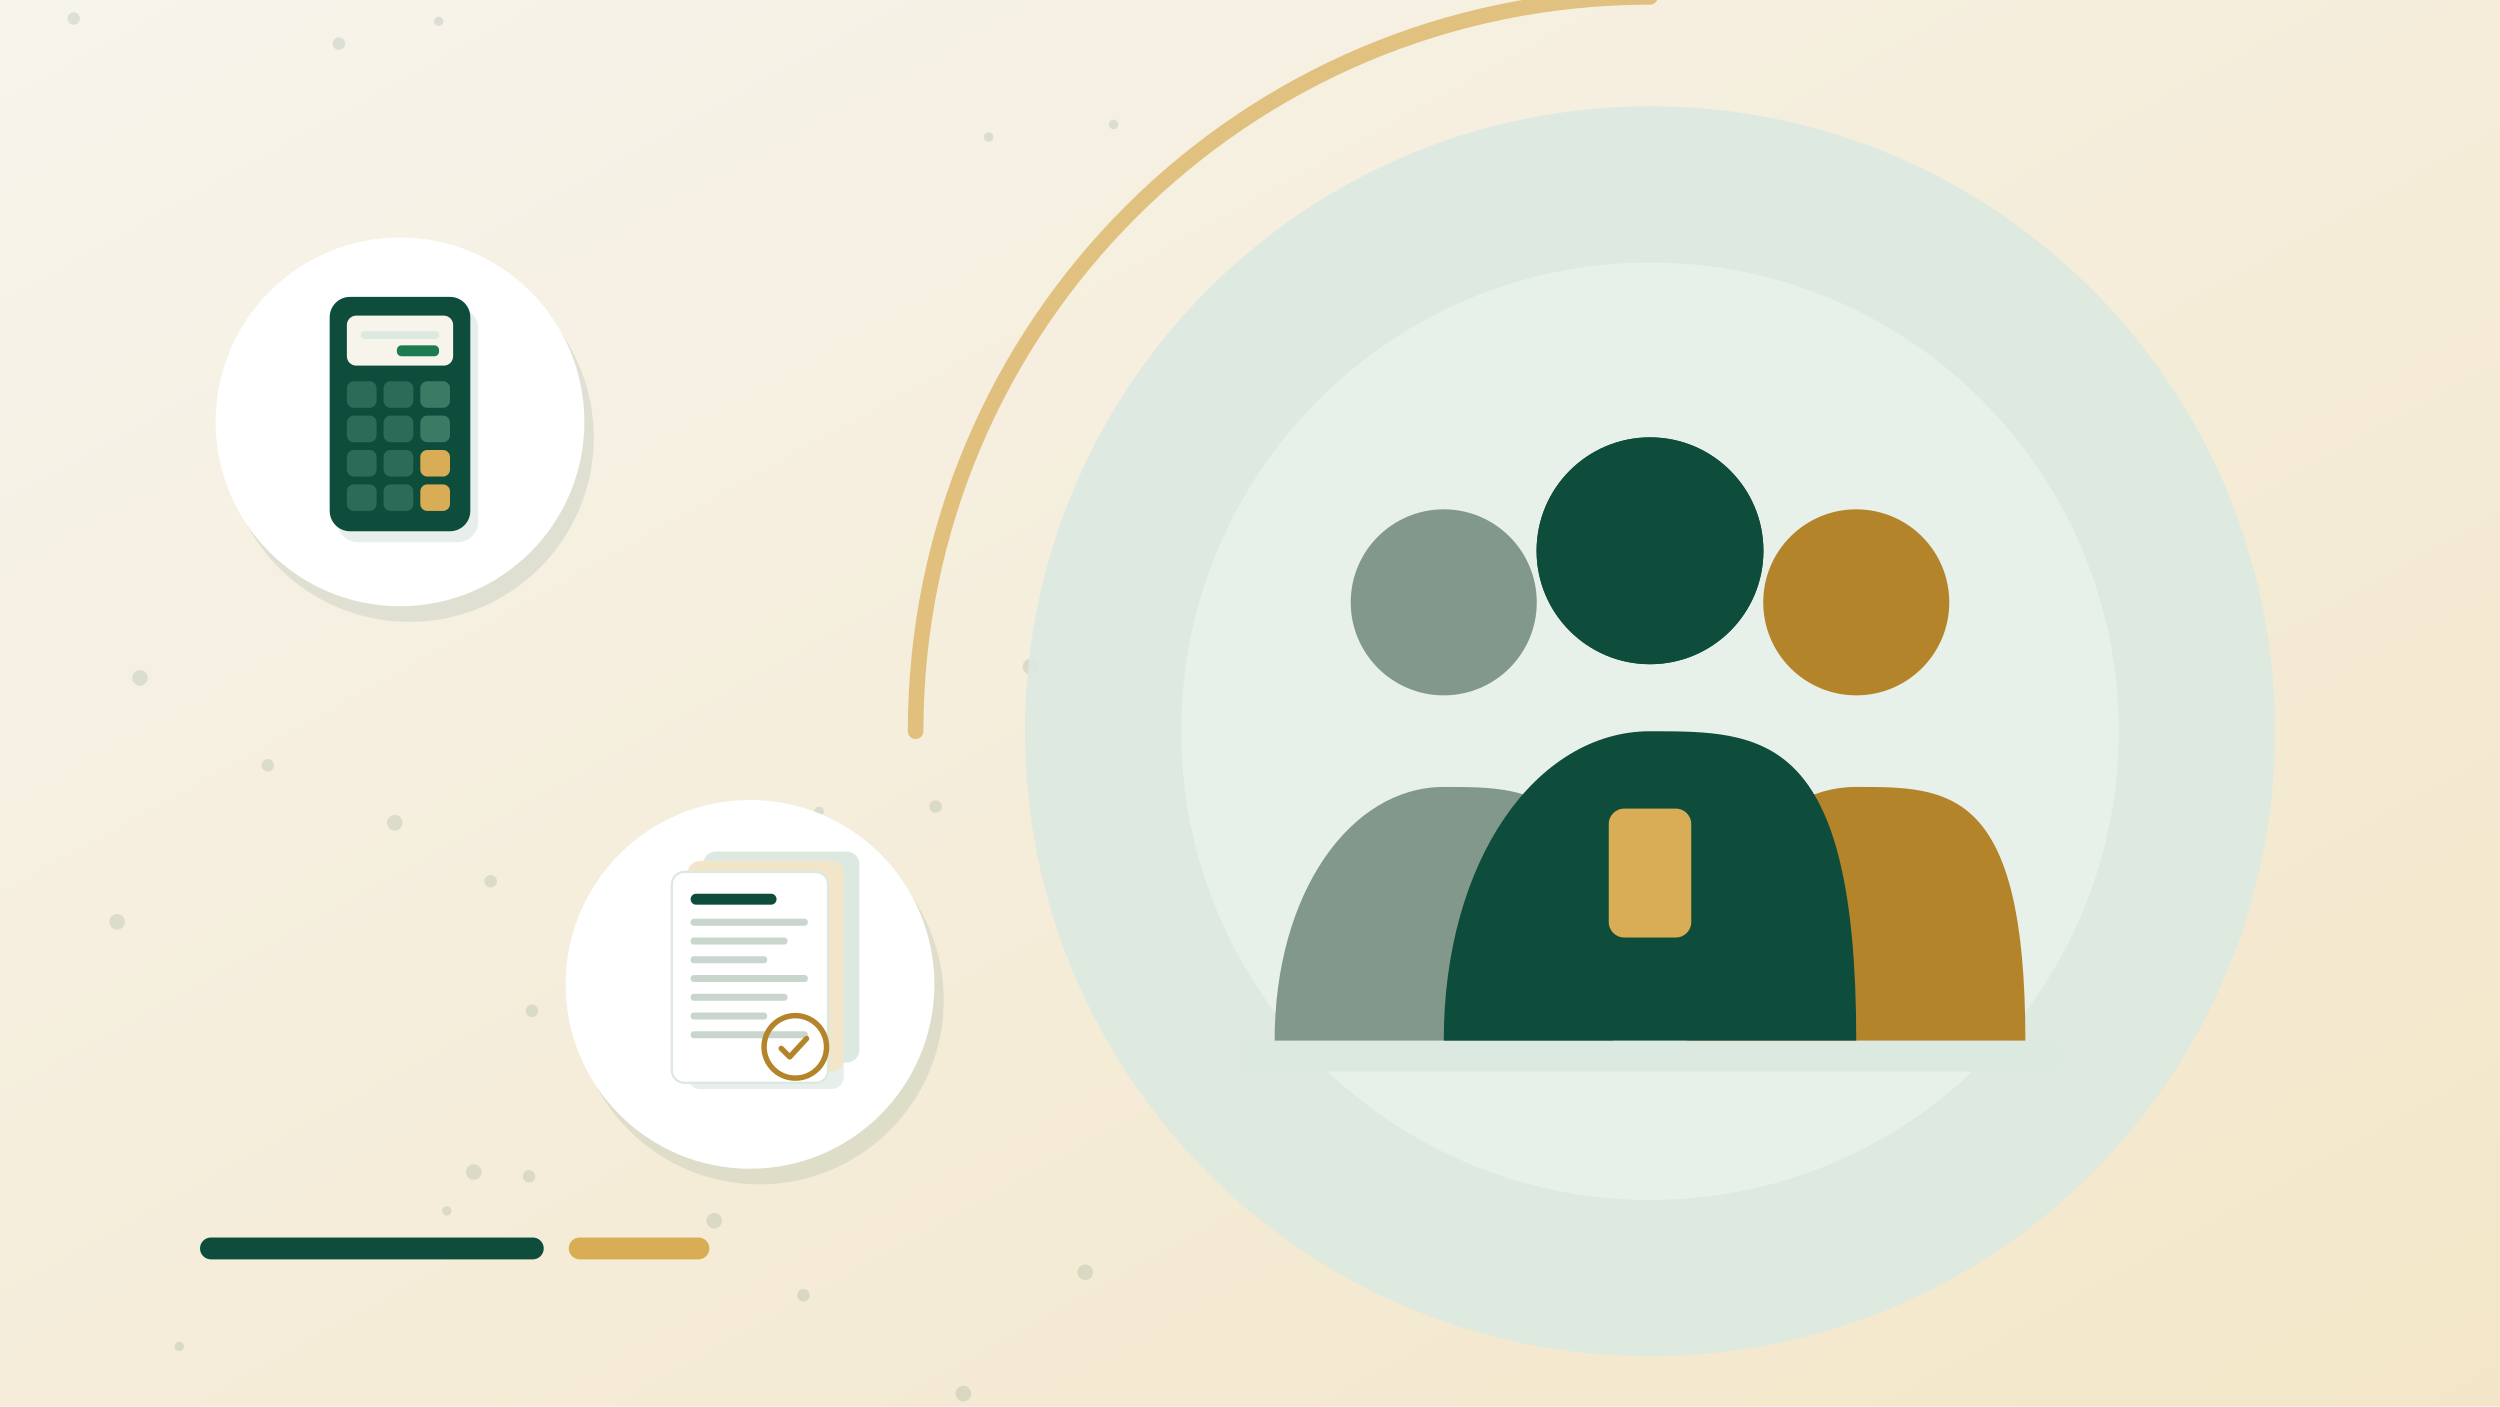
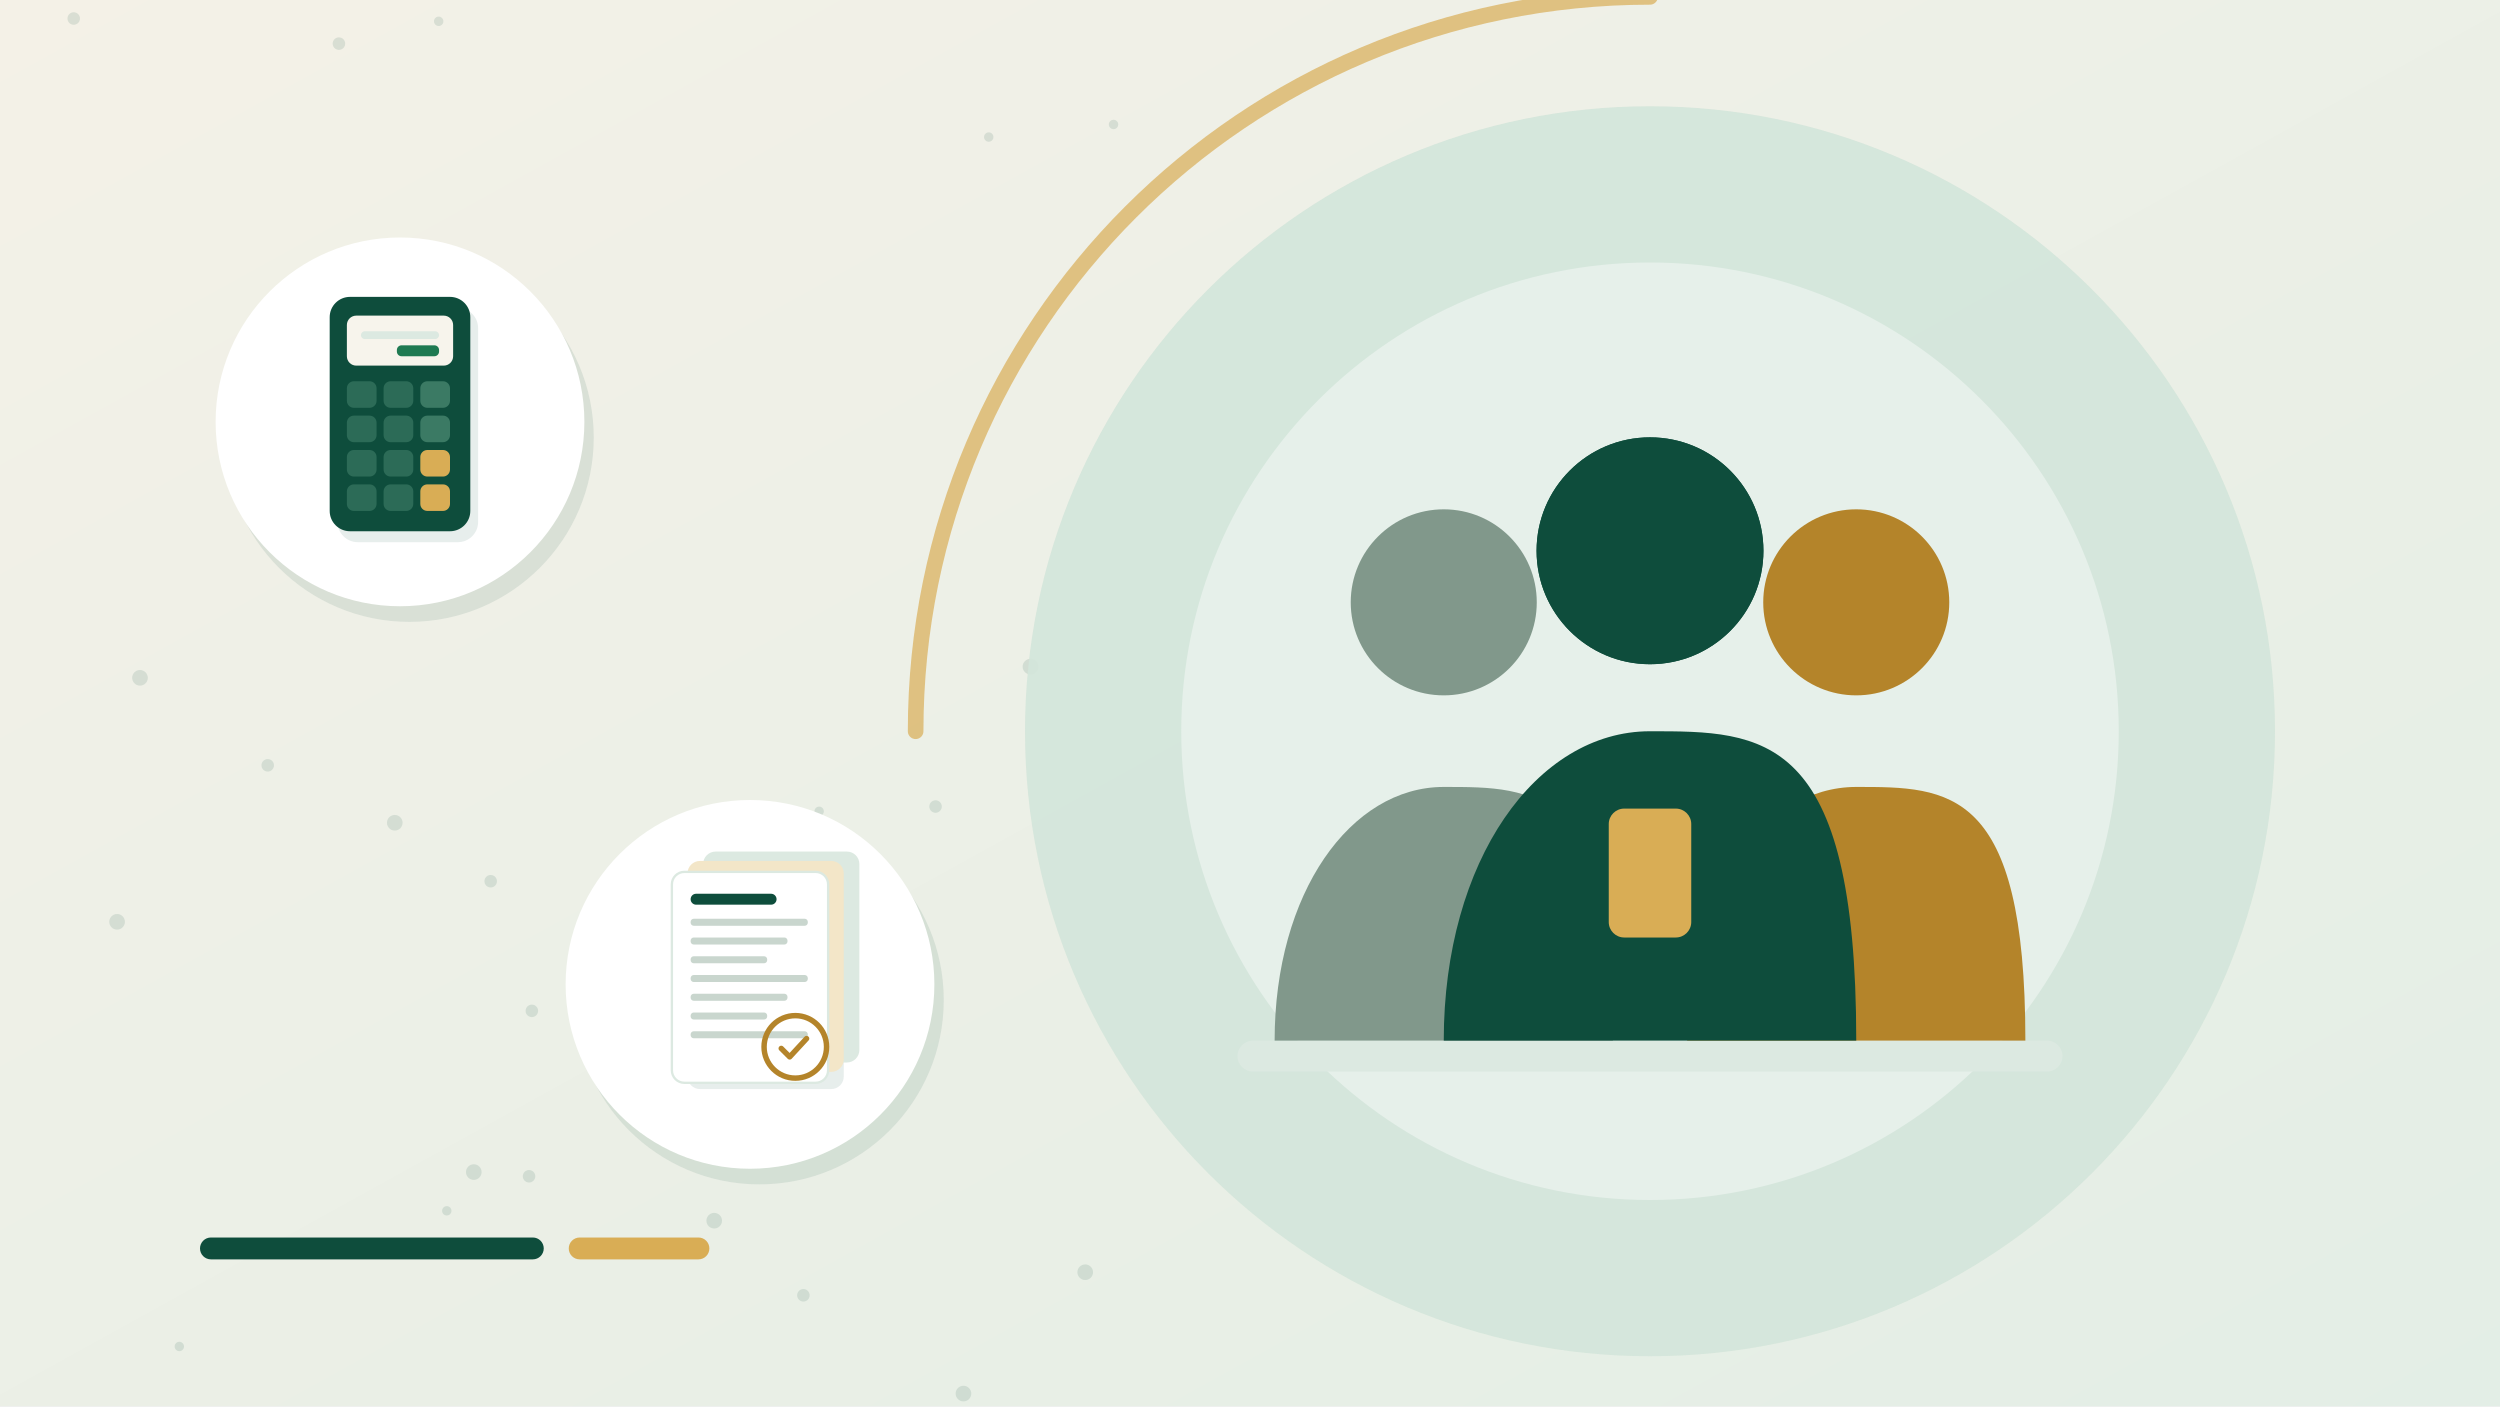
<svg xmlns="http://www.w3.org/2000/svg" viewBox="0 0 1600 900" width="1600" height="900">
  <defs>
    <linearGradient id="bg" x1="0" y1="0" x2="1" y2="1">
-       <stop offset="0" stop-color="#F7F4EC" />
-       <stop offset="1" stop-color="#F3E6C8" />
+       <stop offset="0" stop-color="#F4F1E7" />
+       <stop offset="1" stop-color="#E3EEE6" />
    </linearGradient>
  </defs>
  <rect x="0" y="0" width="1600" height="900" rx="0" fill="url(#bg)" />
  <circle cx="171.335" cy="489.806" r="4" fill="#0E4D3C" opacity=".12" />
  <circle cx="659.48" cy="426.648" r="5" fill="#0E4D3C" opacity=".12" />
  <circle cx="47.181" cy="11.851" r="4" fill="#0E4D3C" opacity=".12" />
  <circle cx="186.735" cy="210.898" r="5" fill="#0E4D3C" opacity=".12" />
  <circle cx="338.59" cy="752.815" r="4" fill="#0E4D3C" opacity=".12" />
  <circle cx="285.937" cy="774.92" r="3" fill="#0E4D3C" opacity=".12" />
  <circle cx="457.1" cy="781.241" r="5" fill="#0E4D3C" opacity=".12" />
  <circle cx="280.754" cy="13.632" r="3" fill="#0E4D3C" opacity=".12" />
  <circle cx="114.768" cy="861.747" r="3" fill="#0E4D3C" opacity=".12" />
  <circle cx="216.913" cy="27.911" r="4" fill="#0E4D3C" opacity=".12" />
  <circle cx="340.379" cy="646.942" r="4" fill="#0E4D3C" opacity=".12" />
  <circle cx="514.173" cy="828.989" r="4" fill="#0E4D3C" opacity=".12" />
  <circle cx="524.251" cy="519.219" r="3" fill="#0E4D3C" opacity=".12" />
  <circle cx="632.784" cy="87.709" r="3" fill="#0E4D3C" opacity=".12" />
  <circle cx="356.316" cy="232.183" r="5" fill="#0E4D3C" opacity=".12" />
  <circle cx="314.037" cy="563.983" r="4" fill="#0E4D3C" opacity=".12" />
  <circle cx="303.227" cy="750.129" r="5" fill="#0E4D3C" opacity=".12" />
  <circle cx="252.656" cy="526.567" r="5" fill="#0E4D3C" opacity=".12" />
  <circle cx="167.318" cy="303.089" r="3" fill="#0E4D3C" opacity=".12" />
  <circle cx="616.608" cy="891.891" r="5" fill="#0E4D3C" opacity=".12" />
  <circle cx="500.807" cy="628.754" r="4" fill="#0E4D3C" opacity=".12" />
  <circle cx="694.536" cy="814.226" r="5" fill="#0E4D3C" opacity=".12" />
  <circle cx="74.935" cy="589.96" r="5" fill="#0E4D3C" opacity=".12" />
  <circle cx="598.758" cy="516.179" r="4" fill="#0E4D3C" opacity=".12" />
  <circle cx="89.593" cy="433.801" r="5" fill="#0E4D3C" opacity=".12" />
  <circle cx="712.66" cy="79.666" r="3" fill="#0E4D3C" opacity=".12" />
-   <circle cx="1056" cy="468" r="400" fill="#DCE9E1" opacity=".9" />
-   <circle cx="1056" cy="468" r="300" fill="#E8F0EA" />
+   <circle cx="1056" cy="468" r="400" fill="#D3E5DA" opacity=".9" />
+   <circle cx="1056" cy="468" r="300" fill="#E6F0EA" />
  <path d="M586 468 a 470 470 0 0 1 470 -470" fill="none" stroke="#D9AD55" stroke-width="10" stroke-linecap="round" opacity=".7" />
  <g transform="translate(726 138) scale(1.65)">
    <rect x="40" y="320" width="320" height="12" rx="6" fill="#DCE9E1" />
    <circle cx="120" cy="150" r="36.08" fill="#81988B" />
    <path d="M54.4 320c0-57.4 29.52-98.4 65.6-98.4 s65.6 0 65.6 98.4 z" fill="#81988B" />
    <circle cx="280" cy="150" r="36.08" fill="#B4842A" />
    <path d="M214.4 320c0-57.4 29.52-98.4 65.6-98.4 s65.6 0 65.6 98.4 z" fill="#B4842A" />
    <circle cx="200" cy="130" r="44" fill="#0E4D3C" />
    <path d="M120 320c0-70 36-120 80-120 s80 0 80 120 z" fill="#0E4D3C" />
    <circle cx="200" cy="130" r="44" fill="#0E4D3C" />
    <rect x="184" y="230" width="32" height="50" rx="6" fill="#D9AD55" />
  </g>
  <circle cx="262" cy="280" r="118" fill="#0E4D3C" opacity=".10" />
  <circle cx="256" cy="270" r="118" fill="#FFFFFF" />
  <g transform="translate(156 170) scale(.5)">
    <rect x="120" y="54" width="180" height="300" rx="26" fill="#0E4D3C" opacity=".10" />
    <rect x="110" y="40" width="180" height="300" rx="26" fill="#0E4D3C" />
    <rect x="132" y="64" width="136" height="64" rx="12" fill="#F7F4EC" />
    <rect x="150" y="84" width="100" height="10" rx="5" fill="#DCE9E1" />
    <rect x="196" y="102" width="54" height="14" rx="6" fill="#1F7A52" />
    <rect x="132" y="148" width="38" height="34" rx="9" fill="#2C6B57" />
    <rect x="179" y="148" width="38" height="34" rx="9" fill="#2C6B57" />
    <rect x="226" y="148" width="38" height="34" rx="9" fill="#3B7A64" />
    <rect x="132" y="192" width="38" height="34" rx="9" fill="#2C6B57" />
    <rect x="179" y="192" width="38" height="34" rx="9" fill="#2C6B57" />
    <rect x="226" y="192" width="38" height="34" rx="9" fill="#3B7A64" />
    <rect x="132" y="236" width="38" height="34" rx="9" fill="#2C6B57" />
    <rect x="179" y="236" width="38" height="34" rx="9" fill="#2C6B57" />
    <rect x="226" y="236" width="38" height="34" rx="9" fill="#D9AD55" />
    <rect x="132" y="280" width="38" height="34" rx="9" fill="#2C6B57" />
    <rect x="179" y="280" width="38" height="34" rx="9" fill="#2C6B57" />
    <rect x="226" y="280" width="38" height="34" rx="9" fill="#D9AD55" />
  </g>
  <circle cx="486" cy="640" r="118" fill="#0E4D3C" opacity=".10" />
  <circle cx="480" cy="630" r="118" fill="#FFFFFF" />
  <g transform="translate(380 530) scale(.5)">
    <rect x="120" y="64" width="200" height="270" rx="16" fill="#0E4D3C" opacity=".10" />
    <rect x="140" y="30" width="200" height="270" rx="16" fill="#DCE9E1" />
    <rect x="120" y="42" width="200" height="270" rx="16" fill="#F3E6C8" />
    <rect x="100" y="56" width="200" height="270" rx="16" fill="#FFFFFF" stroke="#DCE9E1" stroke-width="3" />
    <rect x="124" y="84" width="110" height="14" rx="7" fill="#0E4D3C" />
    <rect x="124" y="116" width="150" height="9" rx="4" fill="#C9D6CE" />
    <rect x="124" y="140" width="124" height="9" rx="4" fill="#C9D6CE" />
    <rect x="124" y="164" width="98" height="9" rx="4" fill="#C9D6CE" />
    <rect x="124" y="188" width="150" height="9" rx="4" fill="#C9D6CE" />
    <rect x="124" y="212" width="124" height="9" rx="4" fill="#C9D6CE" />
    <rect x="124" y="236" width="98" height="9" rx="4" fill="#C9D6CE" />
    <rect x="124" y="260" width="150" height="9" rx="4" fill="#C9D6CE" />
    <circle cx="258" cy="280" r="40" fill="none" stroke="#B4842A" stroke-width="7" />
    <path d="M240 282 l10.8 10.8 l21.6 -23.4" fill="none" stroke="#B4842A" stroke-width="7" stroke-linecap="round" stroke-linejoin="round" />
  </g>
  <rect x="128" y="792" width="220" height="14" rx="7" fill="#0E4D3C" />
  <rect x="364" y="792" width="90" height="14" rx="7" fill="#D9AD55" />
</svg>
